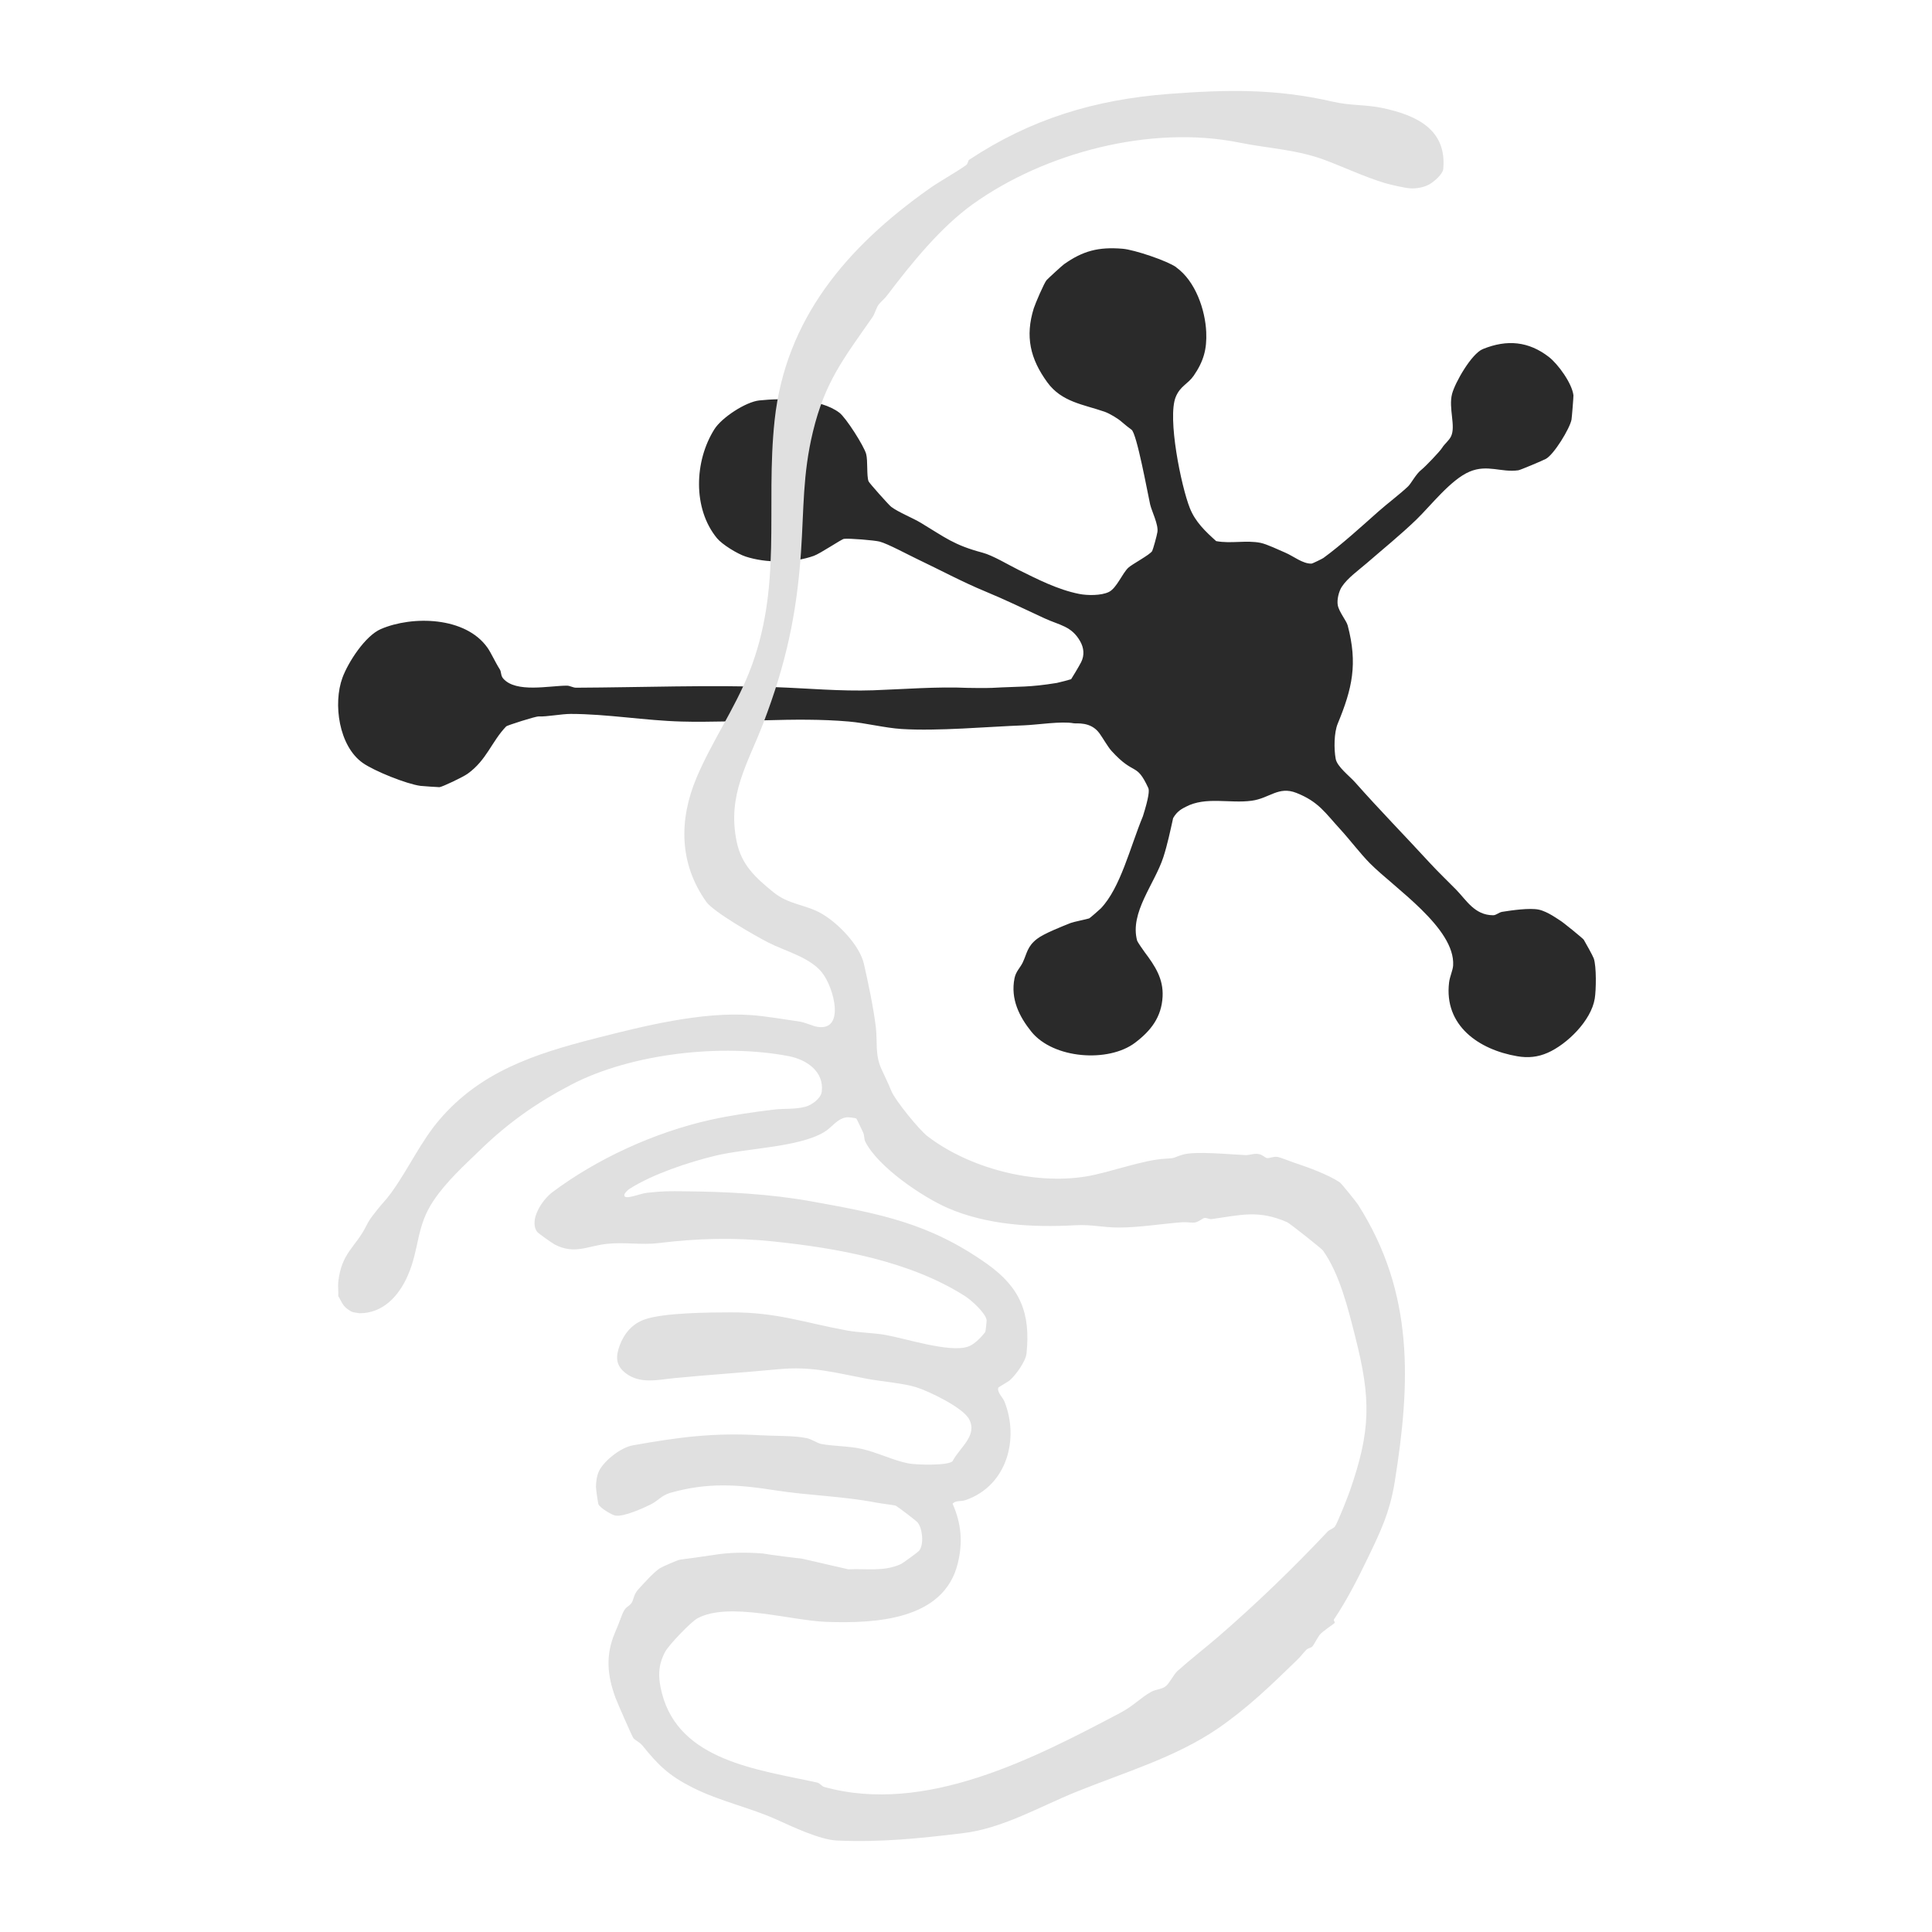
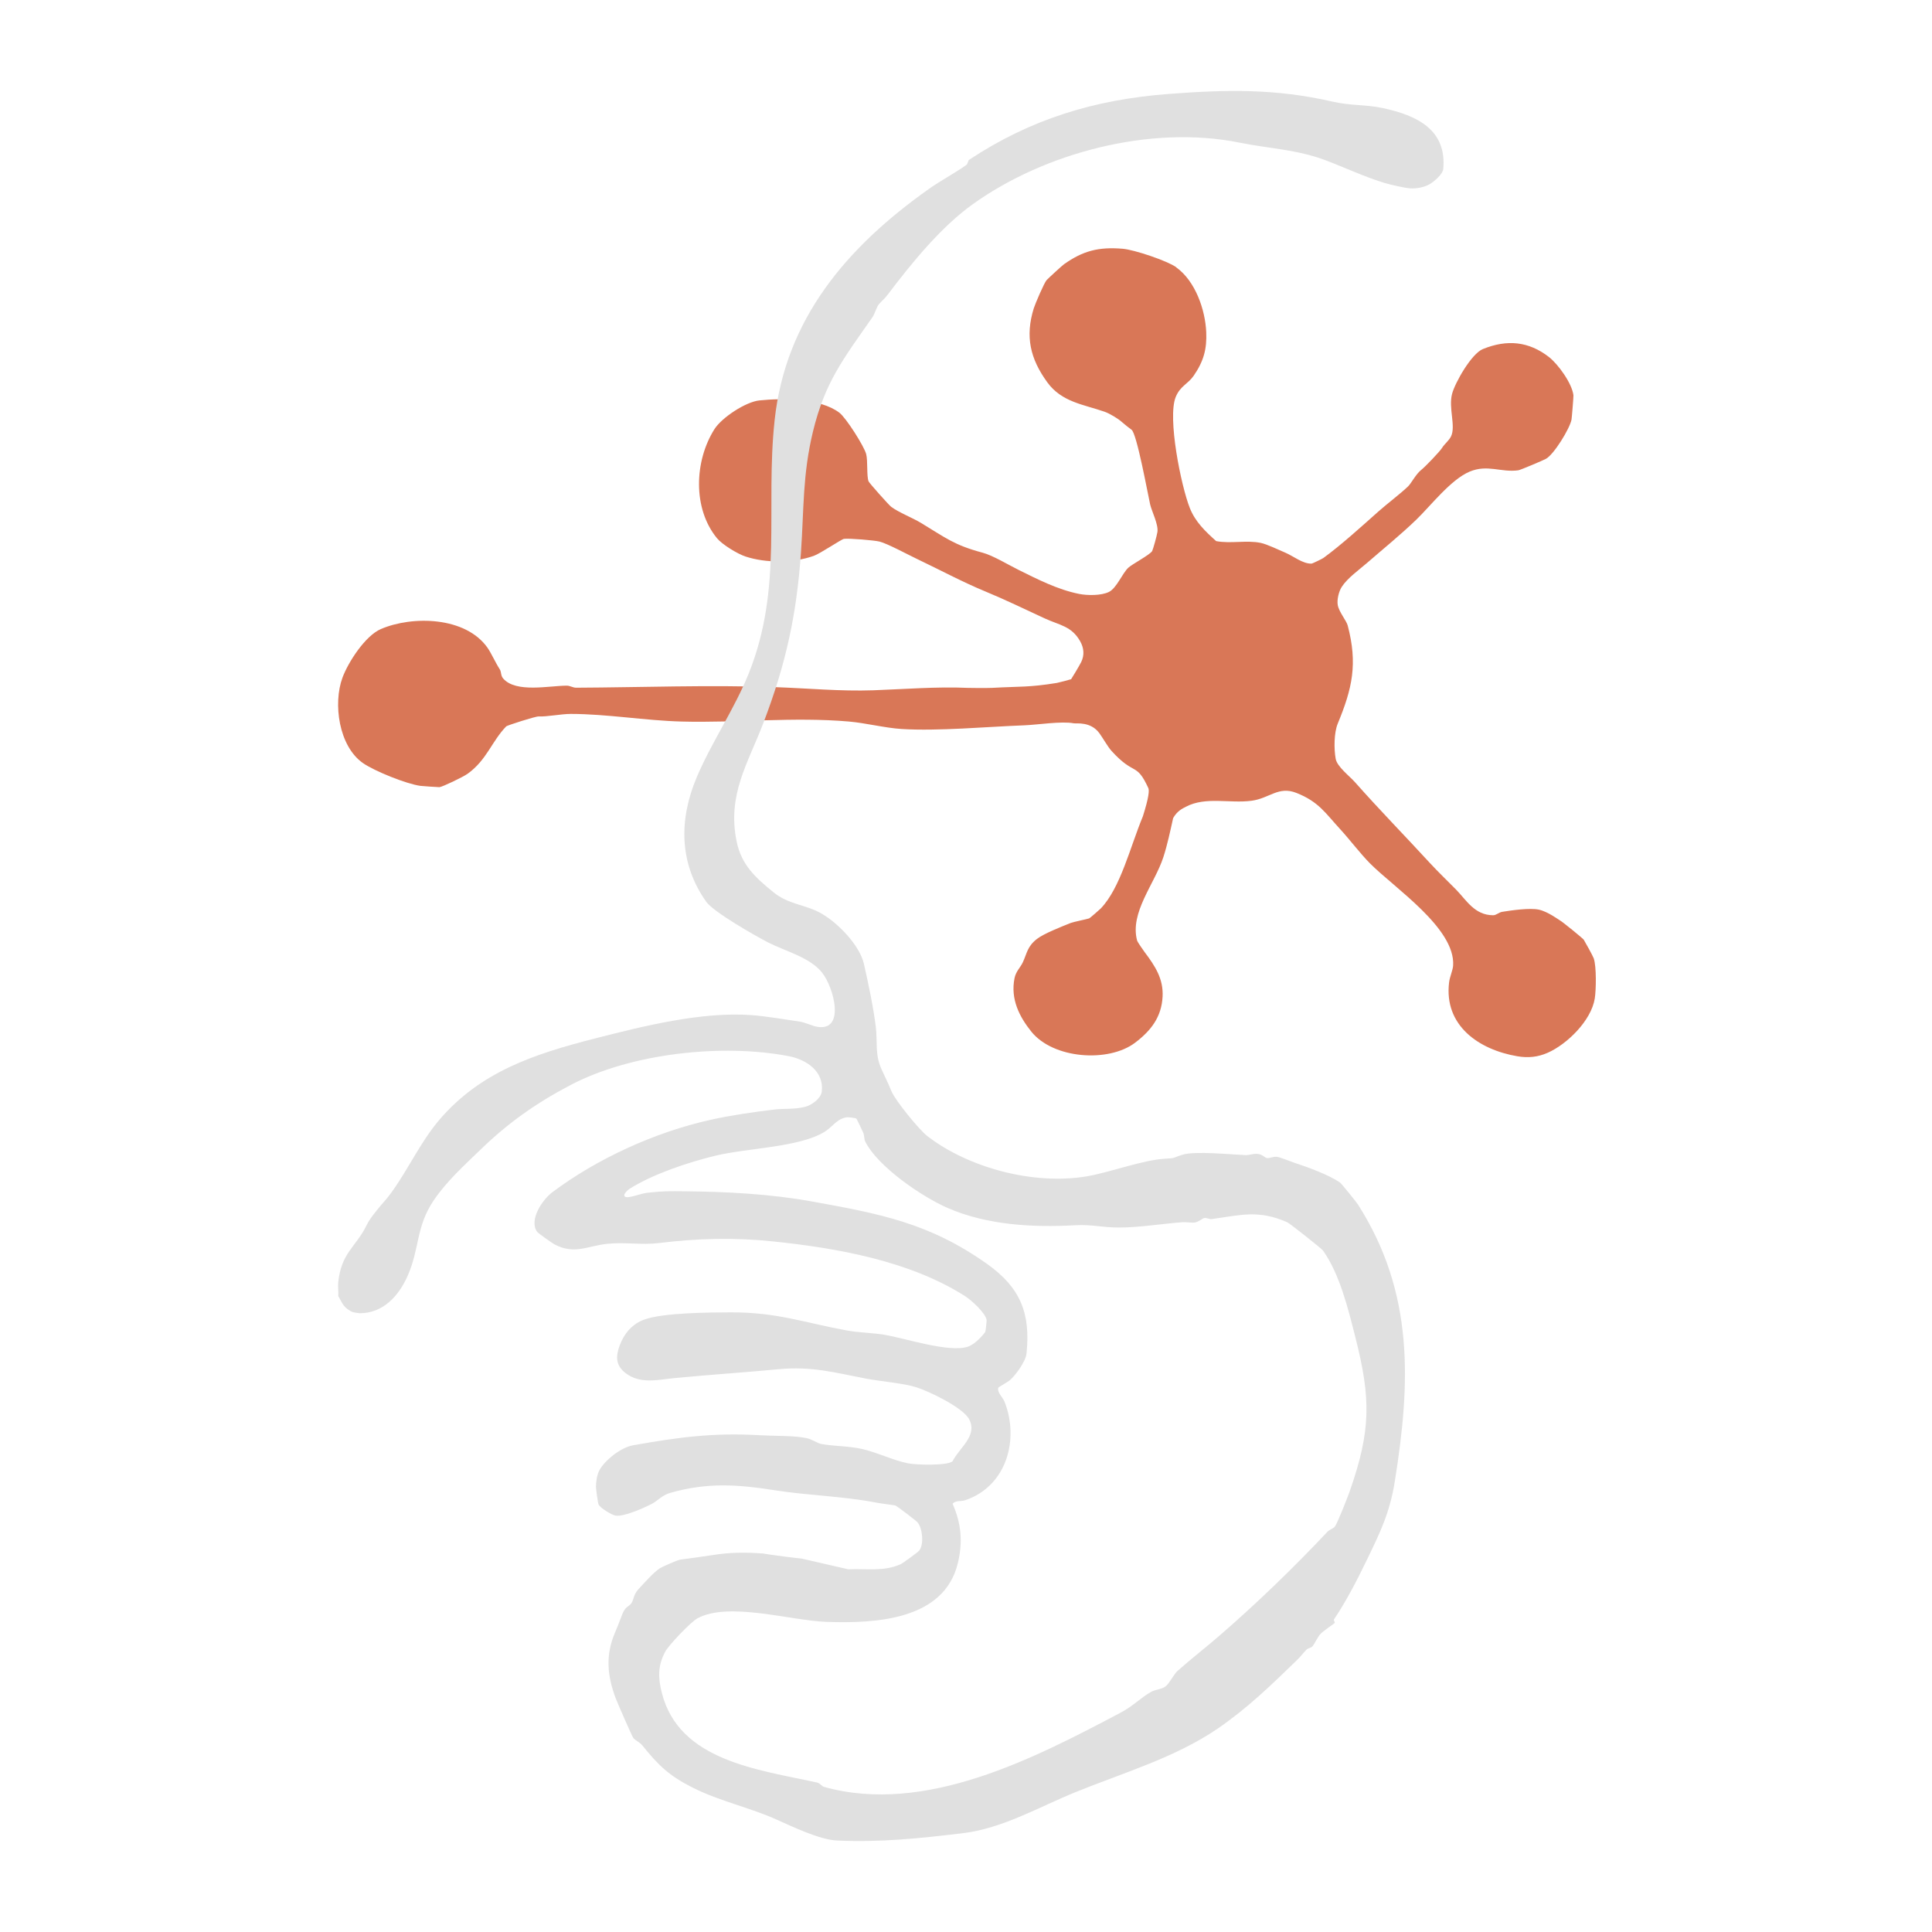
<svg xmlns="http://www.w3.org/2000/svg" width="1000" height="1000" viewBox="0 0 1000 1000">
-   <path id="Path" fill="#2a2a2a" stroke="none" d="M 608.768 138.356 C 618.8 145.487 623.852 160.482 624.342 171.899 C 624.721 180.672 623.02 186.989 617.845 194.486 C 614.848 198.819 610.884 199.752 608.547 205.49 C 604.168 216.246 611.324 251.572 615.863 262.99 C 618.714 270.168 623.926 275.068 629.48 280.074 C 636.967 281.515 645.213 279.472 652.529 280.995 C 655.808 281.68 661.962 284.655 665.277 286.06 C 669.498 287.855 674.269 291.857 678.82 291.727 C 679.359 291.716 684.485 289.177 684.986 288.811 C 694.211 282.093 704.965 272.293 713.419 264.784 C 717.811 260.876 724.956 255.48 728.858 251.714 C 730.424 250.203 732.932 245.291 735.673 243.178 C 737.606 241.678 745.325 233.649 746.475 231.737 C 747.625 229.824 749.974 228.1 751.051 225.869 C 753.62 220.579 749.656 211.24 751.589 203.872 C 753.119 198.028 761.646 183.057 767.53 180.672 C 780.107 175.56 791.24 176.693 801.676 184.745 C 806.362 188.358 813.666 198.347 814.412 204.616 C 814.485 205.242 813.58 216.293 813.409 217.214 C 812.491 221.89 804.319 235.243 800.147 237.51 C 798.593 238.349 786.983 243.272 785.869 243.425 C 776.987 244.665 769.928 240.214 760.655 244.122 C 750.904 248.243 740.542 261.773 733.079 268.976 C 724.796 276.957 716.012 284.041 707.436 291.491 C 703.411 294.986 697.478 299.154 694.492 303.759 C 692.939 306.156 691.923 310.441 692.425 313.216 C 693.061 316.746 696.903 321.245 697.563 323.736 C 702.812 343.607 699.949 356.323 692.413 374.541 C 690.467 379.252 690.406 387.611 691.348 392.759 C 692.082 396.832 698.493 401.65 701.405 404.932 C 713.957 419.124 727.243 432.678 740.126 446.705 C 744.31 451.262 749.338 456.044 753.743 460.542 C 759.015 465.926 763.248 473.672 772.803 473.731 C 774.504 473.731 775.752 472.243 777.538 471.96 C 782.53 471.157 791.742 469.846 796.428 470.814 C 801.113 471.782 806.986 476.198 807.536 476.47 C 808.552 476.954 819.354 485.726 819.758 486.411 C 820.59 487.816 824.444 494.688 824.921 496.057 C 826.377 500.273 826.157 512.434 825.447 516.838 C 823.6 528.314 811.084 540.522 801.052 544.926 C 795.938 547.169 790.959 547.665 785.38 546.721 C 765.341 543.309 747.32 530.782 750.048 508.455 C 750.415 505.468 752.005 502.162 752.14 499.706 C 753.265 480.39 721.811 459.692 709.088 446.87 C 704.194 441.947 698.591 434.544 693.722 429.242 C 685.928 420.765 682.576 414.991 671.052 410.422 C 661.729 406.715 657.166 413.197 647.844 414.46 C 636.576 415.995 624.097 412.146 613.808 417.577 C 612.169 418.439 609.391 419.632 607.214 423.433 C 605.758 430.01 604.229 437.247 602.161 443.635 C 597.683 457.484 584.605 472.396 588.593 486.931 C 588.752 487.509 591.664 491.76 592.398 492.728 C 597.855 499.977 602.234 506.613 601.757 515.846 C 601.207 526.378 595.799 533.462 587.456 539.755 C 573.79 550.062 545.162 548.185 533.735 533.875 C 527.704 526.319 522.92 517.192 525.122 506.282 C 525.832 502.776 528.095 500.863 529.368 498.171 C 531.594 493.472 531.607 489.989 536.733 485.986 C 540.342 483.176 549.677 479.54 554.179 477.733 C 555.561 477.178 562.645 475.75 563.746 475.36 C 564.125 475.23 569.214 470.779 569.741 470.236 C 579.981 459.539 584.923 438.523 591.566 422.489 C 594.71 412.547 594.906 409.064 594.368 407.895 C 588.031 394.176 587.358 401.909 575.295 388.65 C 573.447 386.619 570.744 381.838 569.019 379.488 C 564.504 373.325 557.176 374.647 555.769 374.376 C 549.456 373.16 536.88 375.179 530.077 375.426 C 511.09 376.135 485.496 378.508 466.704 377.327 C 458.006 376.784 448.121 374.222 439.422 373.467 C 410.904 370.975 381.493 374.234 352.706 373.467 C 333.939 372.971 314.254 369.547 295.414 369.523 C 290.544 369.523 283.045 371.034 278.8 370.834 C 277.099 370.751 262.479 375.486 262.027 375.958 C 254.466 383.786 251.946 393.373 242.097 400.457 C 239.614 402.252 228.884 407.329 227.465 407.435 C 226.963 407.47 218.461 406.88 217.592 406.762 C 210.349 405.77 193.76 399.099 187.802 394.92 C 175.372 386.206 172.313 364.186 177.256 350.774 C 180.192 342.804 189.001 329.096 197.149 325.59 C 213.445 318.588 240.959 319.119 252.325 335.259 C 254.221 337.951 256.35 342.804 258.699 346.464 C 259.555 347.798 259.103 349.652 260.448 351.199 C 267.055 358.802 284.329 354.894 293.419 354.894 C 294.998 354.894 296.613 355.969 298.166 355.957 C 332.52 355.792 366.702 354.446 401.288 355.662 C 418.025 356.252 435.03 357.881 452.011 357.291 C 467.304 356.748 485.398 355.319 500.703 356.04 C 502.587 356.134 511.127 356.158 513.439 356.04 C 528.401 355.213 532.328 355.851 547.009 353.489 C 547.951 353.336 554.215 351.683 554.411 351.553 C 554.533 351.47 558.595 344.729 559.598 342.733 C 561.421 339.097 561.018 335.342 559.097 331.93 C 554.607 323.984 548.392 323.63 540.697 320.064 C 530.53 315.365 520.339 310.394 509.891 306.085 C 498.207 301.267 486.34 294.88 474.62 289.307 C 470.154 287.194 459.413 281.385 455.265 280.322 C 452.696 279.661 439.434 278.539 436.816 278.917 C 435.495 279.106 424.655 286.485 421.218 287.713 C 410.611 291.491 396.505 291.527 385.922 288.067 C 381.701 286.686 373.798 281.857 371.106 278.575 C 358.481 263.214 359.386 238.573 369.797 222.126 C 373.578 216.152 385.971 207.993 393.03 207.261 C 405.105 205.998 424.509 206.057 434.455 213.613 C 437.917 216.234 447.24 230.946 448.316 234.972 C 449.258 238.502 448.488 246.295 449.564 249.128 C 449.882 249.978 460.049 261.407 461.285 262.328 C 465.114 265.209 472.185 267.948 476.663 270.64 C 489.313 278.244 493.668 282.105 508.631 286.084 C 513.94 287.501 522.125 292.471 527.374 295.057 C 536.855 299.733 547.401 305.187 558.534 307.407 C 562.84 308.269 569.985 308.34 573.961 306.392 C 577.937 304.443 580.886 296.816 583.981 293.876 C 585.914 292.034 595.261 287.146 596.362 285.21 C 596.778 284.49 598.821 277.229 599.09 275.292 C 599.629 271.372 596.13 264.666 595.298 261.03 C 594.123 255.882 588.373 224.109 585.657 222.409 C 585.143 222.09 581.595 219.292 580.727 218.478 C 578.953 216.813 574.463 214.062 571.674 213.094 C 560.736 209.304 549.542 208.135 542.091 197.898 C 533.209 185.702 530.554 174.178 535.081 159.573 C 535.778 157.33 540.489 146.29 541.749 144.956 C 542.679 143.964 549.652 137.53 550.753 136.75 C 560.455 129.89 568.517 127.694 581.118 128.757 C 587.138 129.265 604.119 134.967 608.841 138.332 L 608.768 138.356 Z" />
+   <path id="Path" fill="#d97757" stroke="none" d="M 608.768 138.356 C 618.8 145.487 623.852 160.482 624.342 171.899 C 624.721 180.672 623.02 186.989 617.845 194.486 C 614.848 198.819 610.884 199.752 608.547 205.49 C 604.168 216.246 611.324 251.572 615.863 262.99 C 618.714 270.168 623.926 275.068 629.48 280.074 C 636.967 281.515 645.213 279.472 652.529 280.995 C 655.808 281.68 661.962 284.655 665.277 286.06 C 669.498 287.855 674.269 291.857 678.82 291.727 C 679.359 291.716 684.485 289.177 684.986 288.811 C 694.211 282.093 704.965 272.293 713.419 264.784 C 717.811 260.876 724.956 255.48 728.858 251.714 C 730.424 250.203 732.932 245.291 735.673 243.178 C 737.606 241.678 745.325 233.649 746.475 231.737 C 747.625 229.824 749.974 228.1 751.051 225.869 C 753.62 220.579 749.656 211.24 751.589 203.872 C 753.119 198.028 761.646 183.057 767.53 180.672 C 780.107 175.56 791.24 176.693 801.676 184.745 C 806.362 188.358 813.666 198.347 814.412 204.616 C 814.485 205.242 813.58 216.293 813.409 217.214 C 812.491 221.89 804.319 235.243 800.147 237.51 C 798.593 238.349 786.983 243.272 785.869 243.425 C 776.987 244.665 769.928 240.214 760.655 244.122 C 750.904 248.243 740.542 261.773 733.079 268.976 C 724.796 276.957 716.012 284.041 707.436 291.491 C 703.411 294.986 697.478 299.154 694.492 303.759 C 692.939 306.156 691.923 310.441 692.425 313.216 C 693.061 316.746 696.903 321.245 697.563 323.736 C 702.812 343.607 699.949 356.323 692.413 374.541 C 690.467 379.252 690.406 387.611 691.348 392.759 C 692.082 396.832 698.493 401.65 701.405 404.932 C 713.957 419.124 727.243 432.678 740.126 446.705 C 744.31 451.262 749.338 456.044 753.743 460.542 C 759.015 465.926 763.248 473.672 772.803 473.731 C 774.504 473.731 775.752 472.243 777.538 471.96 C 782.53 471.157 791.742 469.846 796.428 470.814 C 801.113 471.782 806.986 476.198 807.536 476.47 C 808.552 476.954 819.354 485.726 819.758 486.411 C 820.59 487.816 824.444 494.688 824.921 496.057 C 826.377 500.273 826.157 512.434 825.447 516.838 C 823.6 528.314 811.084 540.522 801.052 544.926 C 795.938 547.169 790.959 547.665 785.38 546.721 C 765.341 543.309 747.32 530.782 750.048 508.455 C 750.415 505.468 752.005 502.162 752.14 499.706 C 753.265 480.39 721.811 459.692 709.088 446.87 C 704.194 441.947 698.591 434.544 693.722 429.242 C 685.928 420.765 682.576 414.991 671.052 410.422 C 661.729 406.715 657.166 413.197 647.844 414.46 C 636.576 415.995 624.097 412.146 613.808 417.577 C 612.169 418.439 609.391 419.632 607.214 423.433 C 605.758 430.01 604.229 437.247 602.161 443.635 C 597.683 457.484 584.605 472.396 588.593 486.931 C 588.752 487.509 591.664 491.76 592.398 492.728 C 597.855 499.977 602.234 506.613 601.757 515.846 C 601.207 526.378 595.799 533.462 587.456 539.755 C 573.79 550.062 545.162 548.185 533.735 533.875 C 527.704 526.319 522.92 517.192 525.122 506.282 C 525.832 502.776 528.095 500.863 529.368 498.171 C 531.594 493.472 531.607 489.989 536.733 485.986 C 540.342 483.176 549.677 479.54 554.179 477.733 C 555.561 477.178 562.645 475.75 563.746 475.36 C 564.125 475.23 569.214 470.779 569.741 470.236 C 579.981 459.539 584.923 438.523 591.566 422.489 C 594.71 412.547 594.906 409.064 594.368 407.895 C 588.031 394.176 587.358 401.909 575.295 388.65 C 573.447 386.619 570.744 381.838 569.019 379.488 C 564.504 373.325 557.176 374.647 555.769 374.376 C 549.456 373.16 536.88 375.179 530.077 375.426 C 511.09 376.135 485.496 378.508 466.704 377.327 C 458.006 376.784 448.121 374.222 439.422 373.467 C 410.904 370.975 381.493 374.234 352.706 373.467 C 333.939 372.971 314.254 369.547 295.414 369.523 C 290.544 369.523 283.045 371.034 278.8 370.834 C 277.099 370.751 262.479 375.486 262.027 375.958 C 254.466 383.786 251.946 393.373 242.097 400.457 C 239.614 402.252 228.884 407.329 227.465 407.435 C 226.963 407.47 218.461 406.88 217.592 406.762 C 210.349 405.77 193.76 399.099 187.802 394.92 C 175.372 386.206 172.313 364.186 177.256 350.774 C 180.192 342.804 189.001 329.096 197.149 325.59 C 213.445 318.588 240.959 319.119 252.325 335.259 C 254.221 337.951 256.35 342.804 258.699 346.464 C 259.555 347.798 259.103 349.652 260.448 351.199 C 267.055 358.802 284.329 354.894 293.419 354.894 C 294.998 354.894 296.613 355.969 298.166 355.957 C 332.52 355.792 366.702 354.446 401.288 355.662 C 418.025 356.252 435.03 357.881 452.011 357.291 C 467.304 356.748 485.398 355.319 500.703 356.04 C 502.587 356.134 511.127 356.158 513.439 356.04 C 528.401 355.213 532.328 355.851 547.009 353.489 C 547.951 353.336 554.215 351.683 554.411 351.553 C 554.533 351.47 558.595 344.729 559.598 342.733 C 561.421 339.097 561.018 335.342 559.097 331.93 C 554.607 323.984 548.392 323.63 540.697 320.064 C 530.53 315.365 520.339 310.394 509.891 306.085 C 498.207 301.267 486.34 294.88 474.62 289.307 C 470.154 287.194 459.413 281.385 455.265 280.322 C 452.696 279.661 439.434 278.539 436.816 278.917 C 435.495 279.106 424.655 286.485 421.218 287.713 C 410.611 291.491 396.505 291.527 385.922 288.067 C 381.701 286.686 373.798 281.857 371.106 278.575 C 358.481 263.214 359.386 238.573 369.797 222.126 C 373.578 216.152 385.971 207.993 393.03 207.261 C 405.105 205.998 424.509 206.057 434.455 213.613 C 437.917 216.234 447.24 230.946 448.316 234.972 C 449.258 238.502 448.488 246.295 449.564 249.128 C 449.882 249.978 460.049 261.407 461.285 262.328 C 465.114 265.209 472.185 267.948 476.663 270.64 C 489.313 278.244 493.668 282.105 508.631 286.084 C 513.94 287.501 522.125 292.471 527.374 295.057 C 536.855 299.733 547.401 305.187 558.534 307.407 C 562.84 308.269 569.985 308.34 573.961 306.392 C 577.937 304.443 580.886 296.816 583.981 293.876 C 585.914 292.034 595.261 287.146 596.362 285.21 C 596.778 284.49 598.821 277.229 599.09 275.292 C 599.629 271.372 596.13 264.666 595.298 261.03 C 594.123 255.882 588.373 224.109 585.657 222.409 C 585.143 222.09 581.595 219.292 580.727 218.478 C 578.953 216.813 574.463 214.062 571.674 213.094 C 560.736 209.304 549.542 208.135 542.091 197.898 C 533.209 185.702 530.554 174.178 535.081 159.573 C 535.778 157.33 540.489 146.29 541.749 144.956 C 542.679 143.964 549.652 137.53 550.753 136.75 C 560.455 129.89 568.517 127.694 581.118 128.757 C 587.138 129.265 604.119 134.967 608.841 138.332 L 608.768 138.356 Z" />
  <path id="path1" fill="#e0e0e0" stroke="none" d="M 175.055 663.798 C 176.694 648.284 184.084 645.639 189.626 634.411 C 191.228 631.176 192.323 629.946 195.002 626.498 C 197.914 622.732 199.572 621.435 202.569 617.279 C 211.476 604.964 217.666 591.02 227.49 579.532 C 248.692 554.726 276.549 545.529 308.016 537.488 C 332.79 531.16 363.021 523.544 388.945 525.421 C 396.065 525.941 406.721 527.7 414.135 528.81 C 416.178 529.117 420.839 530.982 421.647 531.183 C 438.102 535.316 431.777 511.041 425.329 503.213 C 418.882 495.385 406.489 492.35 397.802 487.923 C 390.817 484.369 369.309 472.019 365.614 466.836 C 351.484 447.012 351.3 424.272 360.647 402.252 C 368.44 383.904 380.124 367.091 387.599 348.436 C 405.4 304.007 396.065 262.765 400.947 217.462 C 406.574 165.217 438.175 127.966 480.75 97.823 C 486.794 93.537 493.73 89.901 500.019 85.509 C 501.071 84.765 501.059 83.076 501.536 82.769 C 533.443 61.611 566.683 51.493 605.221 48.6 C 635.231 46.345 660.152 45.826 689.722 52.603 C 699.362 54.811 706.727 54.02 715.646 55.921 C 733.532 59.722 748.911 67.22 747.027 87.492 C 746.782 90.125 742.317 94.01 739.833 95.415 C 737.068 96.973 733.227 97.682 729.985 97.493 C 727.256 97.339 719.524 95.568 716.772 94.742 C 706.422 91.601 696.194 86.784 686.235 83.005 C 671.346 77.35 656.628 76.878 641.678 73.843 C 595.604 64.504 540.771 79.027 503.542 105.663 C 486.977 117.529 471.88 136.148 459.707 152.206 C 457.432 155.216 457.028 155.051 455.034 157.342 C 453.541 159.042 452.942 162.253 451.547 164.237 C 436.658 185.584 427.03 197.603 420.778 223.425 C 415.407 245.645 416.129 263.391 414.6 285.683 C 412.361 318.234 406.746 343.784 395.074 374.329 C 387.048 395.345 376.295 411.414 381.298 435.618 C 383.831 447.874 391.257 454.415 400.237 461.747 C 408.226 468.276 416.606 468.075 424.815 472.633 C 433.612 477.521 444.953 489.233 447.155 498.879 C 449.418 508.821 452.098 521.501 453.321 531.549 C 454.251 539.271 452.795 545.658 456.184 553.238 C 458.141 557.607 459.499 560.086 461.408 564.797 C 463.316 569.508 475.758 584.81 480.077 588.116 C 501.646 604.646 535.082 613.418 562.266 608.908 C 574.427 606.901 591.604 600.312 603.153 599.746 C 608.781 599.474 606.86 599.273 612.059 597.68 C 618.568 595.672 636.98 597.573 644.627 597.88 C 646.976 597.975 649.239 596.759 651.882 597.42 C 653.802 597.892 654.793 599.321 655.87 599.427 C 657.265 599.569 658.977 598.506 661.143 598.801 C 662.611 599.002 667.994 601.198 670.013 601.859 C 676.839 604.102 687.532 607.975 693.515 612.013 C 694.285 612.533 702.066 622.179 702.923 623.525 C 732.162 669.395 730.058 716.008 721.947 766.778 C 719.329 783.154 714.3 793.272 707.62 807.134 C 702.568 817.618 696.965 828.528 690.395 838.316 C 690.162 838.658 691.08 839.591 690.835 840.016 C 690.591 840.441 684.706 844.219 683.115 846.12 C 682.345 847.041 680.118 851.138 679.494 851.964 C 678.674 853.074 677.108 852.956 676.179 853.913 C 674.393 855.743 673.561 857.077 671.187 859.379 C 658.048 872.142 645.667 884.162 630.362 894.658 C 608.487 909.653 581.658 917.505 556.969 927.493 C 537.957 935.191 519.043 946.384 498.318 948.864 C 476.15 951.52 455.731 953.704 433.037 952.642 C 424.399 952.24 410.257 945.558 402.145 941.886 C 388.296 935.616 372.673 932.381 358.604 925.309 C 346.272 919.11 340.767 913.715 332.521 903.478 C 331.2 901.825 328.667 900.703 327.835 899.629 C 327.126 898.72 319.406 880.998 318.611 878.849 C 314.255 867.065 313.411 856.746 318.219 845.27 C 319.516 842.177 320.495 839.898 321.743 836.427 C 323.651 831.102 325.266 831.975 326.832 829.768 C 328.129 827.926 327.749 825.458 330.576 822.435 C 333.402 819.413 338.124 814.005 341.501 811.75 C 342.59 811.03 351.105 807.252 352.193 807.24 C 352.573 807.24 366.091 805.374 369.077 804.879 C 377.591 803.462 386.278 803.415 394.878 804.088 C 398.035 804.702 414.38 806.768 414.893 806.709 L 439.105 812.281 C 448.207 811.786 457.322 813.604 466.13 809.649 C 467.305 809.129 475.135 803.415 475.795 802.576 C 478.315 799.341 477.496 791.1 474.951 788.007 C 474.229 787.121 464.099 779.364 463.378 779.234 C 460.454 778.691 456.881 778.384 453.553 777.746 C 436.059 774.381 418.6 774.098 401.399 771.406 C 381.751 768.336 366.348 767.215 347.031 772.669 C 342.528 773.945 340.424 776.885 337.109 778.549 C 333.022 780.604 322.709 785.256 318.488 784.453 C 316.567 784.087 310.634 780.521 309.79 778.679 C 309.472 777.994 308.468 770.662 308.468 769.611 C 308.444 767.026 309.007 763.271 310.255 760.992 C 313.154 755.679 321.449 749.185 327.566 748.099 C 351.496 743.861 369.284 741.464 393.606 742.892 C 400.653 743.306 410.917 742.999 417.45 744.357 C 420.228 744.935 423.152 747.025 424.999 747.379 C 431.397 748.595 438.921 748.406 445.748 749.894 C 453.957 751.677 462.02 755.821 469.984 757.415 C 474.144 758.253 490.256 758.702 493.009 756.388 C 496.593 749.28 506.136 743.176 501.634 734.604 C 498.477 728.582 480.872 720.093 474.144 718.004 C 467.415 715.914 455.976 715.028 448.635 713.635 C 431.581 710.4 420.228 707.059 402.867 708.712 C 384.883 710.435 366.887 711.569 348.976 713.316 C 340.571 714.131 331.383 716.575 323.761 710.683 C 318.611 706.693 318.659 702.1 320.739 696.432 C 323.003 690.293 327.162 685.263 333.548 682.984 C 343.458 679.454 366.617 679.312 378.35 679.277 C 402.28 679.206 415.97 684.555 438.481 688.675 C 444.561 689.785 452.244 689.891 458.166 690.93 C 468.577 692.76 491.394 700.222 500.9 697.058 C 505.28 695.606 509.5 690.068 509.978 689.407 C 510.161 689.159 510.724 683.811 510.687 683.398 C 510.369 679.808 502.735 672.925 499.591 670.93 C 470.95 652.664 433.551 646.041 400.164 642.557 C 379.855 640.432 360.696 640.975 340.999 643.408 C 331.848 644.529 323.553 642.817 314.206 643.809 C 304.027 644.895 297.396 649.5 287.132 644.151 C 285.896 643.502 278.556 638.366 277.981 637.54 C 273.699 631.388 280.721 620.986 285.872 617.114 C 308.982 599.758 338.98 586.014 367.78 579.615 C 378.215 577.301 390.254 575.53 400.971 574.278 C 405.852 573.712 411.443 574.278 416.826 572.861 C 420.179 571.988 424.925 568.576 425.354 564.951 C 426.565 554.714 417.646 548.468 408.25 546.662 C 373.762 540.05 326.881 545.174 295.684 561.421 C 277.675 570.795 262.957 581.256 248.864 594.905 C 240.349 603.146 231.197 611.364 224.42 621.411 C 215.22 635.06 217.263 646.359 210.889 660.622 C 206.301 670.87 198.231 679.737 186.151 679.737 C 182.359 679.23 182.249 679.141 180.794 678.209 C 177.478 676.095 177.22 674.531 175.079 670.811 C 175.251 668.509 174.835 665.994 175.079 663.727 L 175.055 663.798 Z M 443.167 578.977 C 442.8 578.6 439.044 578.234 438.408 578.304 C 433.184 578.918 430.908 583.417 426.443 586.05 C 413.144 593.913 386.669 594.232 370.3 598.187 C 356.353 601.552 337.965 607.68 325.951 615.272 C 324.936 615.909 323.786 617.055 323.223 618.105 C 322.232 621.801 330.943 617.822 334.833 617.397 C 343.715 616.429 346.04 616.535 354.848 616.618 C 376.136 616.818 398.708 617.999 419.836 621.801 C 455.633 628.248 481.117 633.053 510.993 654.27 C 528.182 666.478 533.504 679.844 531.314 700.636 C 530.898 704.567 525.882 711.604 522.774 714.332 C 521.624 715.347 516.816 717.945 516.718 718.287 C 516.009 720.695 519.067 723.317 519.912 725.442 C 527.595 744.699 521.306 769.009 499.774 776.448 C 497.291 777.31 494.697 776.448 493.058 778.325 C 497.596 788.585 498.416 798.314 495.737 809.235 C 488.555 838.552 453.284 840.382 427.678 839.473 C 409.315 838.823 377.176 828.906 361.026 837.631 C 357.552 839.508 346.15 851.48 344.29 854.952 C 340.387 862.26 340.595 868.577 342.614 876.405 C 351.618 911.459 392.395 915.922 422.87 922.629 C 424.522 922.995 425.329 924.565 426.528 924.896 C 478.976 939.524 535.535 909.96 579.896 886.547 C 586.674 882.969 590.344 878.79 595.751 875.744 C 598.32 874.291 601.465 874.48 603.557 872.65 C 605.477 870.974 607.606 866.546 609.502 864.858 C 616.305 858.777 624.514 852.413 631.071 846.722 C 650.34 830.027 669.291 811.762 687.189 792.729 C 688.107 791.761 690.297 791.076 690.982 790.096 C 692.389 788.054 697.54 774.96 698.616 771.878 C 709.688 740.26 709.602 723.883 701.479 691.934 C 697.845 677.648 693.502 659.559 684.755 647.245 C 684.082 646.288 667.664 633.254 666.232 632.616 C 651.258 626.04 642.07 628.956 627.205 630.987 C 625.921 631.164 624.673 630.231 623.388 630.444 C 622.348 630.621 620.477 632.463 618.384 632.77 C 616.904 632.994 613.968 632.463 611.925 632.616 C 601.391 633.419 589.573 635.379 579.113 635.367 C 570.427 635.367 565.227 633.702 556.516 634.186 C 534.152 635.45 510.724 633.997 490.647 625.308 C 477.618 619.664 454.471 604.067 447.865 590.902 C 447.216 589.615 447.449 587.655 446.763 586.191 C 446.237 585.07 443.521 579.237 443.24 578.954 L 443.167 578.977 Z" />
</svg>
